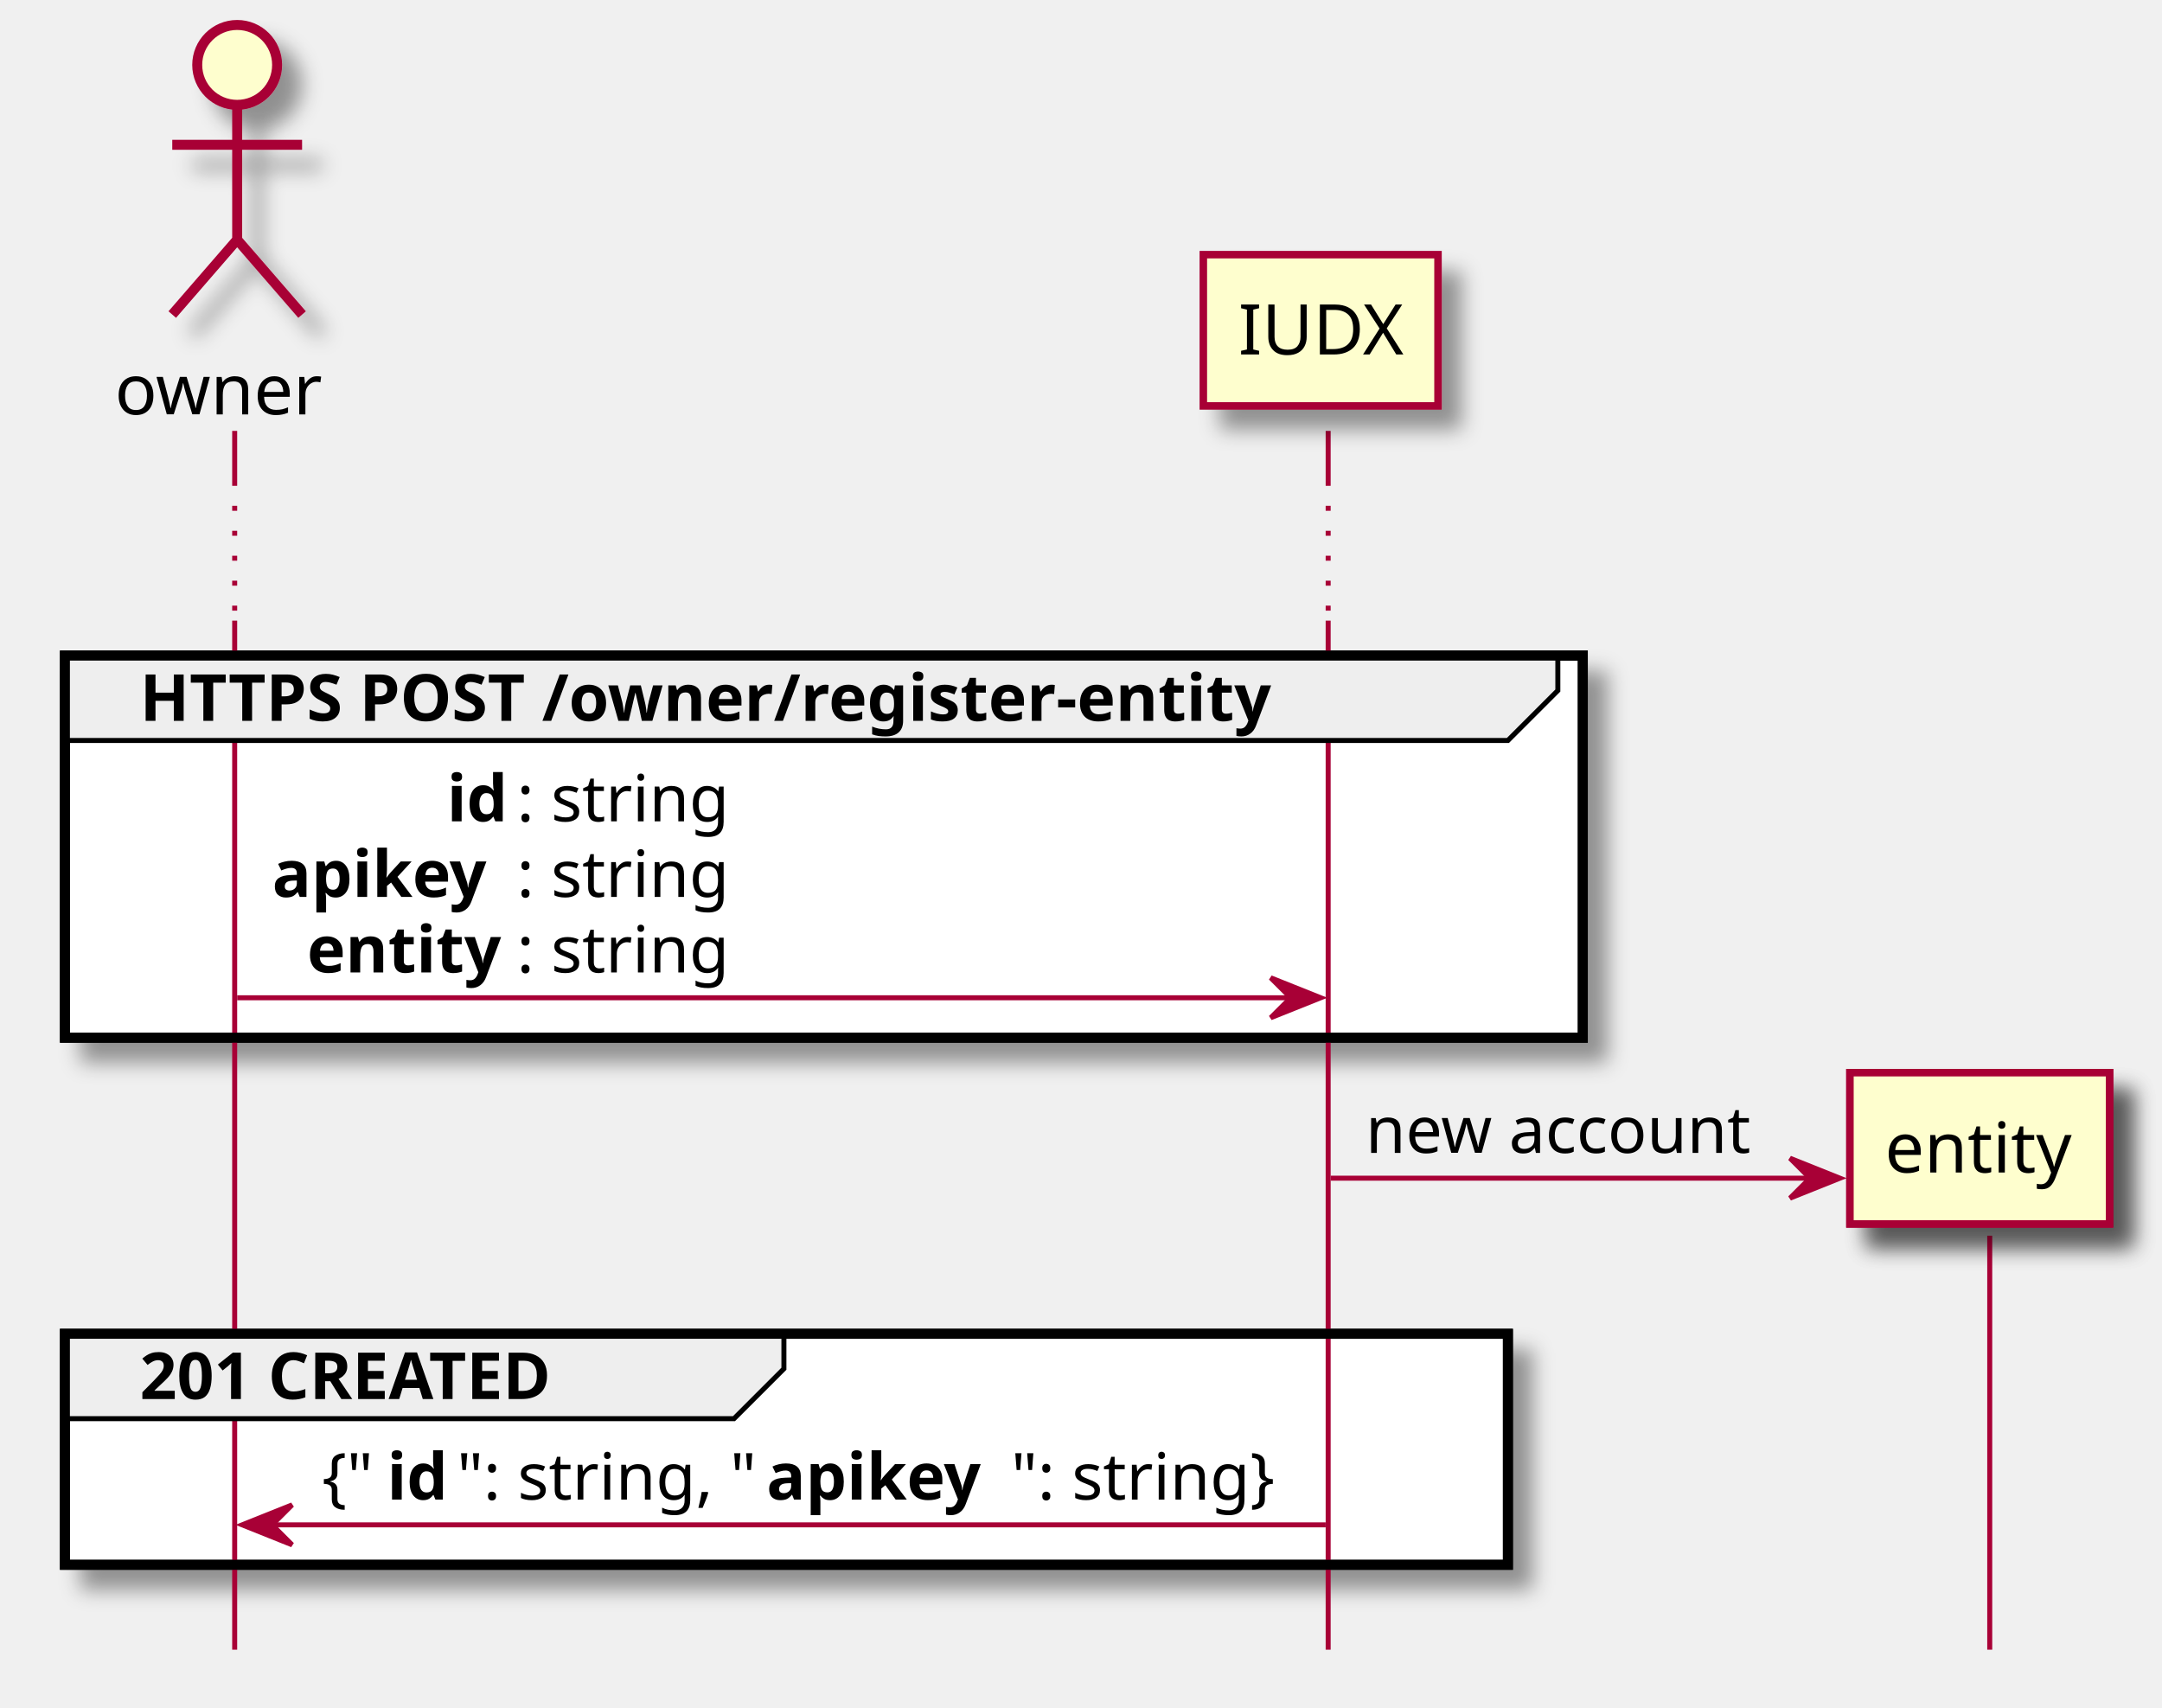
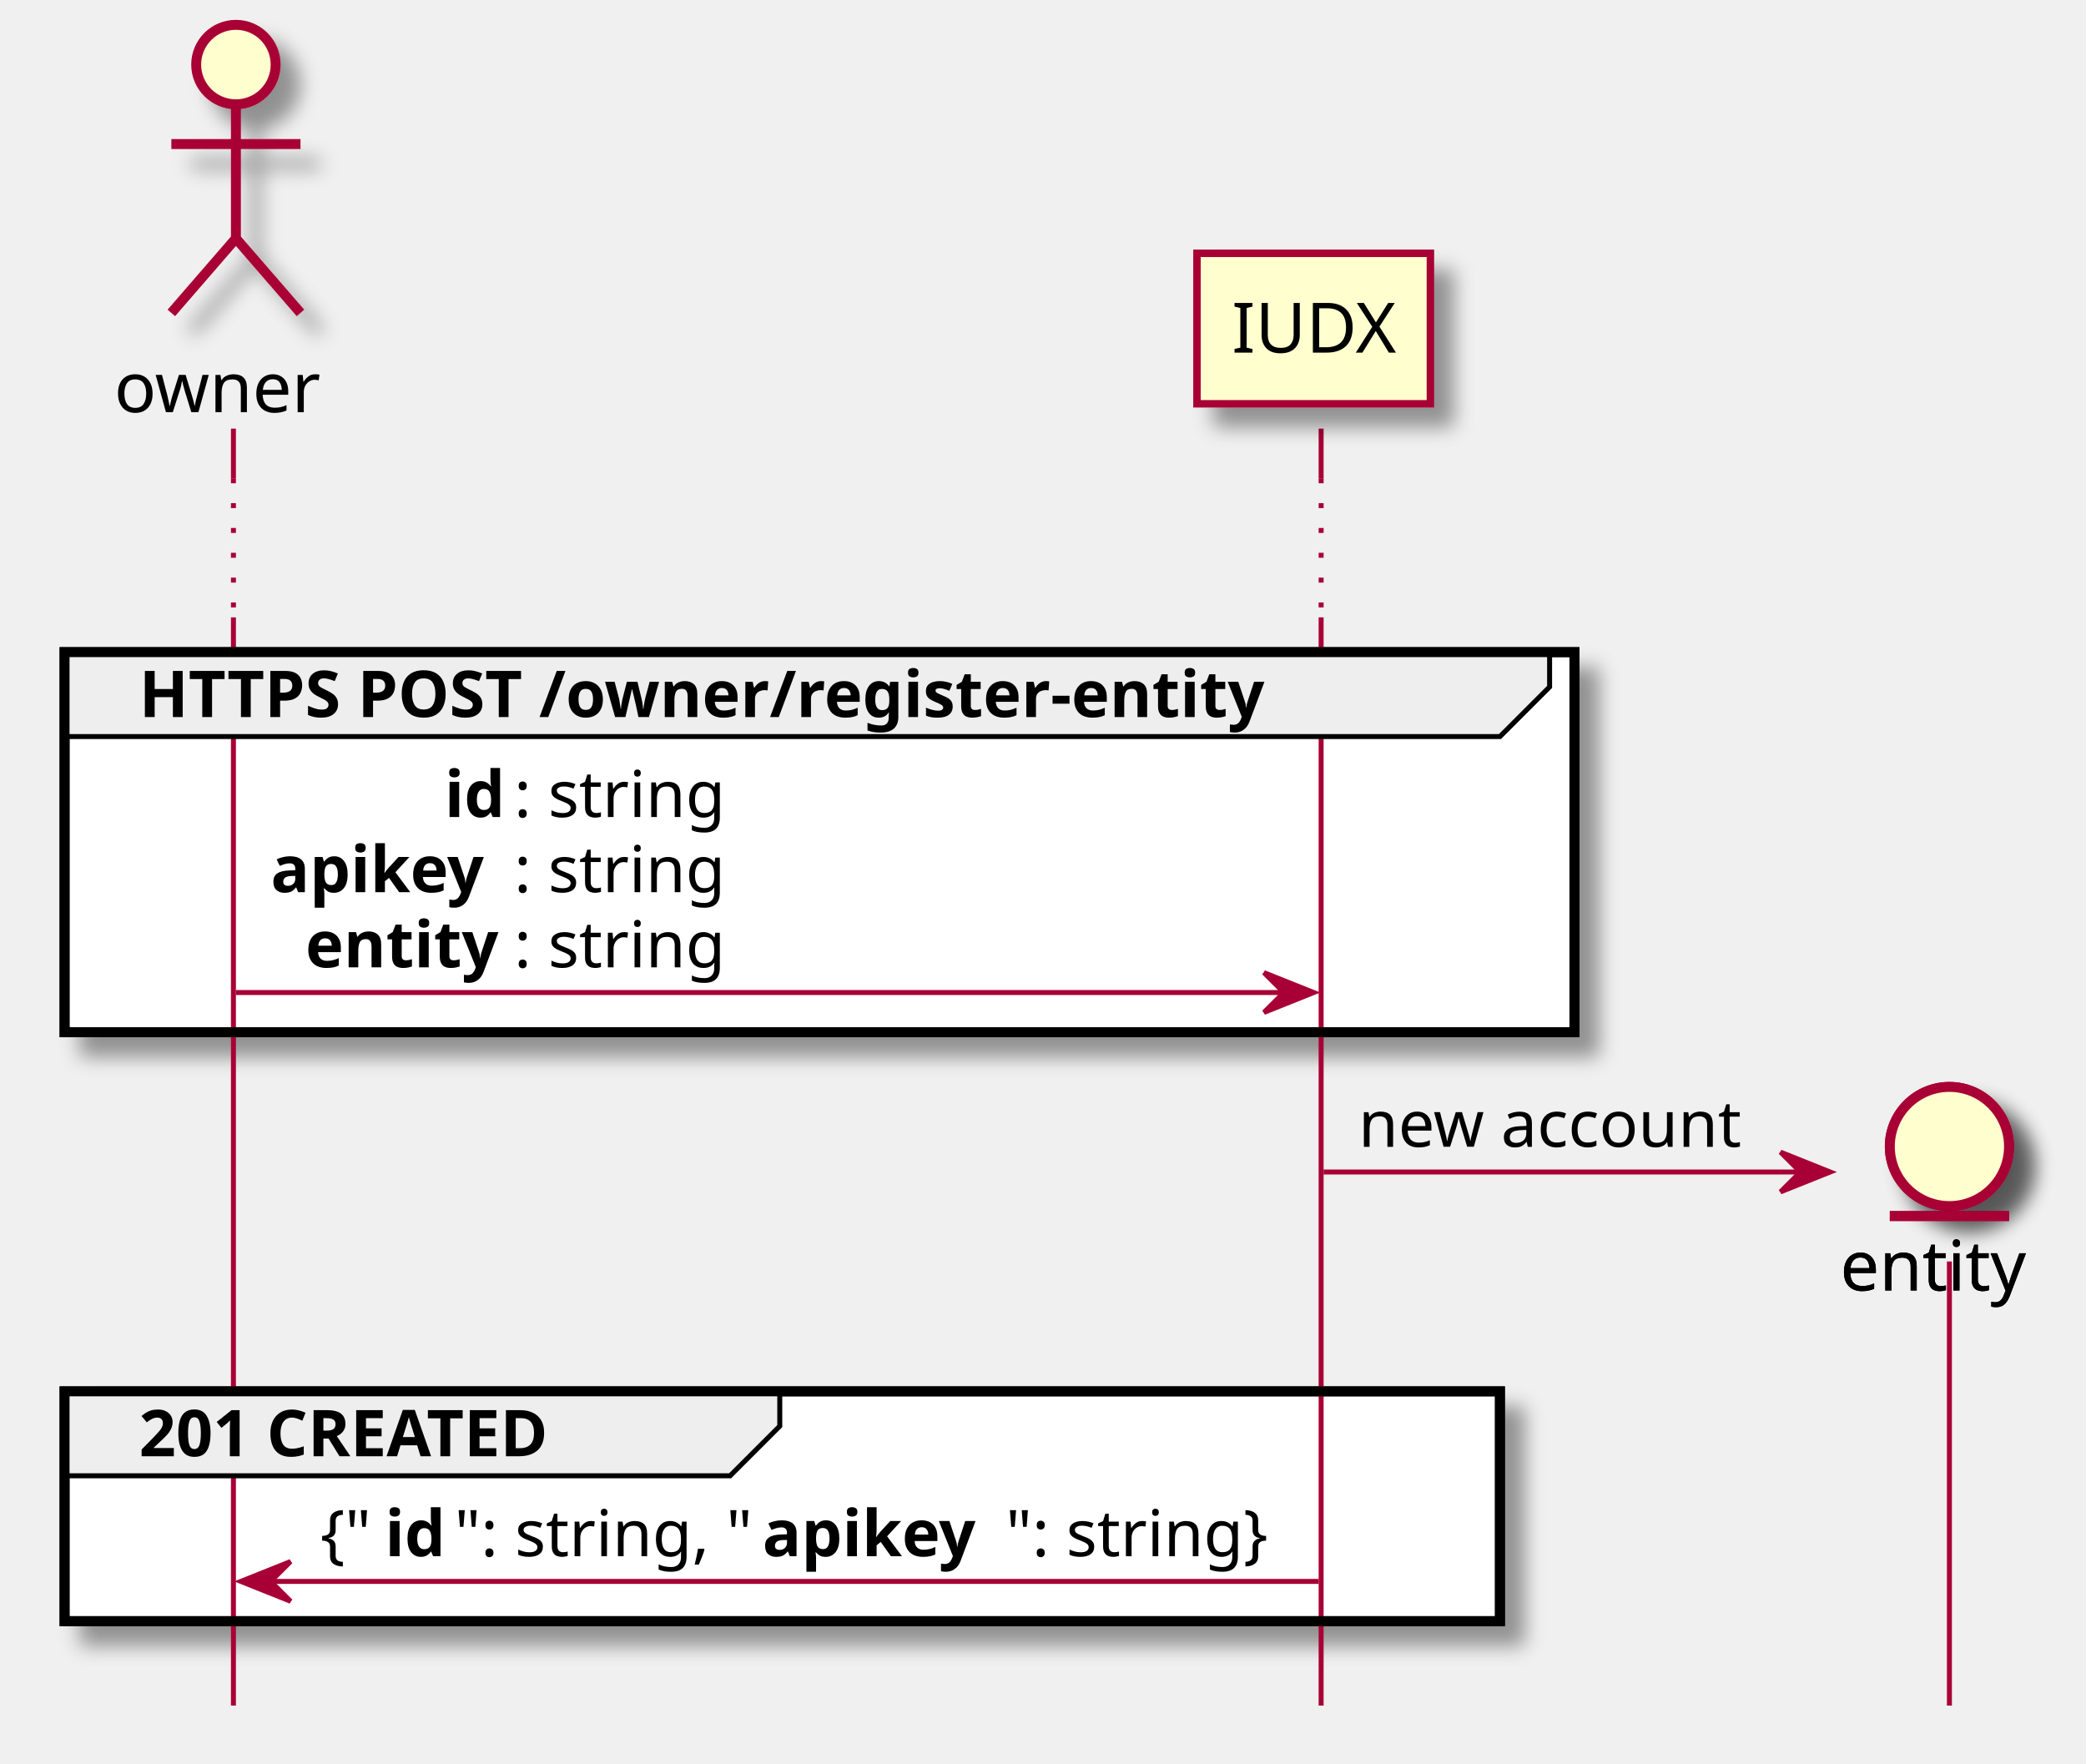
- <svg xmlns="http://www.w3.org/2000/svg" contentScriptType="application/ecmascript" contentStyleType="text/css" height="342px" preserveAspectRatio="none" style="width:433px;height:342px;" version="1.1" viewBox="0 0 433 342" width="433px" zoomAndPan="magnify">
+ <svg xmlns="http://www.w3.org/2000/svg" contentScriptType="application/ecmascript" contentStyleType="text/css" height="355px" preserveAspectRatio="none" style="width:420px;height:355px;" version="1.1" viewBox="0 0 420 355" width="420px" zoomAndPan="magnify">
  <defs>
-     <filter height="300%" id="f157ljavdna4s1" width="300%" x="-1" y="-1">
+     <filter height="300%" id="f193qqk6d0vium" width="300%" x="-1" y="-1">
      <feGaussianBlur result="blurOut" stdDeviation="2.0" />
      <feColorMatrix in="blurOut" result="blurOut2" type="matrix" values="0 0 0 0 0 0 0 0 0 0 0 0 0 0 0 0 0 0 .4 0" />
      <feOffset dx="4.0" dy="4.0" in="blurOut2" result="blurOut3" />
      <feBlend in="SourceGraphic" in2="blurOut3" mode="normal" />
    </filter>
  </defs>
  <g>
-     <rect fill="#FFFFFF" filter="url(#f157ljavdna4s1)" height="76.531" style="stroke: #000000; stroke-width: 2.0;" width="304" x="13" y="131.297" />
-     <rect fill="#FEFECE" filter="url(#f157ljavdna4s1)" height="30.297" style="stroke: #A80036; stroke-width: 1.5;" width="52" x="370.5" y="214.828" />
-     <text fill="#000000" font-family="sans-serif" font-size="14" lengthAdjust="spacingAndGlyphs" textLength="38" x="377.5" y="234.823">entity</text>
-     <rect fill="#FFFFFF" filter="url(#f157ljavdna4s1)" height="46.266" style="stroke: #000000; stroke-width: 2.0;" width="289" x="13" y="267.125" />
+     <rect fill="#FFFFFF" filter="url(#f193qqk6d0vium)" height="76.531" style="stroke: #000000; stroke-width: 2.0;" width="304" x="13" y="131.297" />
+     <text fill="#000000" font-family="sans-serif" font-size="14" lengthAdjust="spacingAndGlyphs" textLength="38" x="370.5" y="259.823">entity</text>
+     <ellipse cx="392.5" cy="230.828" fill="#FEFECE" filter="url(#f193qqk6d0vium)" rx="12" ry="12" style="stroke: #A80036; stroke-width: 2.0;" />
+     <line style="stroke: #A80036; stroke-width: 2.0;" x1="380.5" x2="404.5" y1="244.828" y2="244.828" />
+     <rect fill="#FFFFFF" filter="url(#f193qqk6d0vium)" height="46.266" style="stroke: #000000; stroke-width: 2.0;" width="289" x="13" y="280.125" />
    <line style="stroke: #A80036; stroke-width: 1.0;" x1="47" x2="47" y1="86.297" y2="96.297" />
    <line style="stroke: #A80036; stroke-width: 1.0; stroke-dasharray: 1.0,4.0;" x1="47" x2="47" y1="96.297" y2="124.297" />
-     <line style="stroke: #A80036; stroke-width: 1.0;" x1="47" x2="47" y1="124.297" y2="330.391" />
+     <line style="stroke: #A80036; stroke-width: 1.0;" x1="47" x2="47" y1="124.297" y2="343.391" />
    <line style="stroke: #A80036; stroke-width: 1.0;" x1="266" x2="266" y1="86.297" y2="96.297" />
    <line style="stroke: #A80036; stroke-width: 1.0; stroke-dasharray: 1.0,4.0;" x1="266" x2="266" y1="96.297" y2="124.297" />
-     <line style="stroke: #A80036; stroke-width: 1.0;" x1="266" x2="266" y1="124.297" y2="330.391" />
-     <line style="stroke: #A80036; stroke-width: 1.0;" x1="398.5" x2="398.5" y1="247.477" y2="330.391" />
+     <line style="stroke: #A80036; stroke-width: 1.0;" x1="266" x2="266" y1="124.297" y2="343.391" />
+     <line style="stroke: #A80036; stroke-width: 1.0;" x1="392.5" x2="392.5" y1="253.977" y2="343.391" />
    <text fill="#000000" font-family="sans-serif" font-size="14" lengthAdjust="spacingAndGlyphs" textLength="43" x="23" y="82.995">owner</text>
-     <ellipse cx="47.5" cy="13" fill="#FEFECE" filter="url(#f157ljavdna4s1)" rx="8" ry="8" style="stroke: #A80036; stroke-width: 2.0;" />
-     <path d="M47.5,21 L47.5,48 M34.5,29 L60.5,29 M47.5,48 L34.5,63 M47.5,48 L60.5,63 " fill="none" filter="url(#f157ljavdna4s1)" style="stroke: #A80036; stroke-width: 2.0;" />
-     <rect fill="#FEFECE" filter="url(#f157ljavdna4s1)" height="30.297" style="stroke: #A80036; stroke-width: 1.5;" width="47" x="241" y="51" />
+     <ellipse cx="47.5" cy="13" fill="#FEFECE" filter="url(#f193qqk6d0vium)" rx="8" ry="8" style="stroke: #A80036; stroke-width: 2.0;" />
+     <path d="M47.5,21 L47.5,48 M34.5,29 L60.5,29 M47.5,48 L34.5,63 M47.5,48 L60.5,63 " fill="none" filter="url(#f193qqk6d0vium)" style="stroke: #A80036; stroke-width: 2.0;" />
+     <rect fill="#FEFECE" filter="url(#f193qqk6d0vium)" height="30.297" style="stroke: #A80036; stroke-width: 1.5;" width="47" x="241" y="51" />
    <text fill="#000000" font-family="sans-serif" font-size="14" lengthAdjust="spacingAndGlyphs" textLength="33" x="248" y="70.995">IUDX</text>
    <path d="M13,131.297 L312,131.297 L312,138.297 L302,148.297 L13,148.297 L13,131.297 " fill="#EEEEEE" style="stroke: #000000; stroke-width: 1.0;" />
    <rect fill="none" height="76.531" style="stroke: #000000; stroke-width: 2.0;" width="304" x="13" y="131.297" />
    <text fill="#000000" font-family="sans-serif" font-size="13" font-weight="bold" lengthAdjust="spacingAndGlyphs" textLength="254" x="28" y="144.364">HTTPS POST /owner/register-entity</text>
    <polygon fill="#A80036" points="254.5,195.828,264.5,199.828,254.5,203.828,258.5,199.828" style="stroke: #A80036; stroke-width: 1.0;" />
    <line style="stroke: #A80036; stroke-width: 1.0;" x1="47.5" x2="260.5" y1="199.828" y2="199.828" />
    <text fill="#000000" font-family="sans-serif" font-size="13" font-weight="bold" lengthAdjust="spacingAndGlyphs" textLength="14" x="89.5" y="164.497">id</text>
    <text fill="#000000" font-family="sans-serif" font-size="13" lengthAdjust="spacingAndGlyphs" textLength="44" x="103.5" y="164.497">: string</text>
    <text fill="#000000" font-family="sans-serif" font-size="13" font-weight="bold" lengthAdjust="spacingAndGlyphs" textLength="49" x="54.5" y="179.629">apikey</text>
    <text fill="#000000" font-family="sans-serif" font-size="13" lengthAdjust="spacingAndGlyphs" textLength="44" x="103.5" y="179.629">: string</text>
    <text fill="#000000" font-family="sans-serif" font-size="13" font-weight="bold" lengthAdjust="spacingAndGlyphs" textLength="42" x="61.5" y="194.762">entity</text>
    <text fill="#000000" font-family="sans-serif" font-size="13" lengthAdjust="spacingAndGlyphs" textLength="44" x="103.5" y="194.762">: string</text>
    <polygon fill="#A80036" points="358.5,231.961,368.5,235.961,358.5,239.961,362.5,235.961" style="stroke: #A80036; stroke-width: 1.0;" />
    <line style="stroke: #A80036; stroke-width: 1.0;" x1="266.5" x2="364.5" y1="235.961" y2="235.961" />
    <text fill="#000000" font-family="sans-serif" font-size="13" lengthAdjust="spacingAndGlyphs" textLength="80" x="273.5" y="230.895">new account</text>
-     <rect fill="#FEFECE" filter="url(#f157ljavdna4s1)" height="30.297" style="stroke: #A80036; stroke-width: 1.5;" width="52" x="370.5" y="214.828" />
-     <text fill="#000000" font-family="sans-serif" font-size="14" lengthAdjust="spacingAndGlyphs" textLength="38" x="377.5" y="234.823">entity</text>
-     <path d="M13,267.125 L157,267.125 L157,274.125 L147,284.125 L13,284.125 L13,267.125 " fill="#EEEEEE" style="stroke: #000000; stroke-width: 1.0;" />
-     <rect fill="none" height="46.266" style="stroke: #000000; stroke-width: 2.0;" width="289" x="13" y="267.125" />
-     <text fill="#000000" font-family="sans-serif" font-size="13" font-weight="bold" lengthAdjust="spacingAndGlyphs" textLength="99" x="28" y="280.192">201 CREATED</text>
-     <polygon fill="#A80036" points="58.5,301.391,48.5,305.391,58.5,309.391,54.5,305.391" style="stroke: #A80036; stroke-width: 1.0;" />
-     <line style="stroke: #A80036; stroke-width: 1.0;" x1="52.5" x2="265.5" y1="305.391" y2="305.391" />
-     <text fill="#000000" font-family="sans-serif" font-size="13" lengthAdjust="spacingAndGlyphs" textLength="13" x="64.5" y="300.325">{"</text>
-     <text fill="#000000" font-family="sans-serif" font-size="13" font-weight="bold" lengthAdjust="spacingAndGlyphs" textLength="14" x="77.5" y="300.325">id</text>
-     <text fill="#000000" font-family="sans-serif" font-size="13" lengthAdjust="spacingAndGlyphs" textLength="62" x="91.5" y="300.325">": string, "</text>
-     <text fill="#000000" font-family="sans-serif" font-size="13" font-weight="bold" lengthAdjust="spacingAndGlyphs" textLength="49" x="153.5" y="300.325">apikey</text>
-     <text fill="#000000" font-family="sans-serif" font-size="13" lengthAdjust="spacingAndGlyphs" textLength="57" x="202.5" y="300.325">": string}</text>
+     <text fill="#000000" font-family="sans-serif" font-size="14" lengthAdjust="spacingAndGlyphs" textLength="38" x="370.5" y="259.823">entity</text>
+     <ellipse cx="392.5" cy="230.828" fill="#FEFECE" filter="url(#f193qqk6d0vium)" rx="12" ry="12" style="stroke: #A80036; stroke-width: 2.0;" />
+     <line style="stroke: #A80036; stroke-width: 2.0;" x1="380.5" x2="404.5" y1="244.828" y2="244.828" />
+     <path d="M13,280.125 L157,280.125 L157,287.125 L147,297.125 L13,297.125 L13,280.125 " fill="#EEEEEE" style="stroke: #000000; stroke-width: 1.0;" />
+     <rect fill="none" height="46.266" style="stroke: #000000; stroke-width: 2.0;" width="289" x="13" y="280.125" />
+     <text fill="#000000" font-family="sans-serif" font-size="13" font-weight="bold" lengthAdjust="spacingAndGlyphs" textLength="99" x="28" y="293.192">201 CREATED</text>
+     <polygon fill="#A80036" points="58.5,314.391,48.5,318.391,58.5,322.391,54.5,318.391" style="stroke: #A80036; stroke-width: 1.0;" />
+     <line style="stroke: #A80036; stroke-width: 1.0;" x1="52.5" x2="265.5" y1="318.391" y2="318.391" />
+     <text fill="#000000" font-family="sans-serif" font-size="13" lengthAdjust="spacingAndGlyphs" textLength="13" x="64.5" y="313.325">{"</text>
+     <text fill="#000000" font-family="sans-serif" font-size="13" font-weight="bold" lengthAdjust="spacingAndGlyphs" textLength="14" x="77.5" y="313.325">id</text>
+     <text fill="#000000" font-family="sans-serif" font-size="13" lengthAdjust="spacingAndGlyphs" textLength="62" x="91.5" y="313.325">": string, "</text>
+     <text fill="#000000" font-family="sans-serif" font-size="13" font-weight="bold" lengthAdjust="spacingAndGlyphs" textLength="49" x="153.5" y="313.325">apikey</text>
+     <text fill="#000000" font-family="sans-serif" font-size="13" lengthAdjust="spacingAndGlyphs" textLength="57" x="202.5" y="313.325">": string}</text>
  </g>
</svg>
